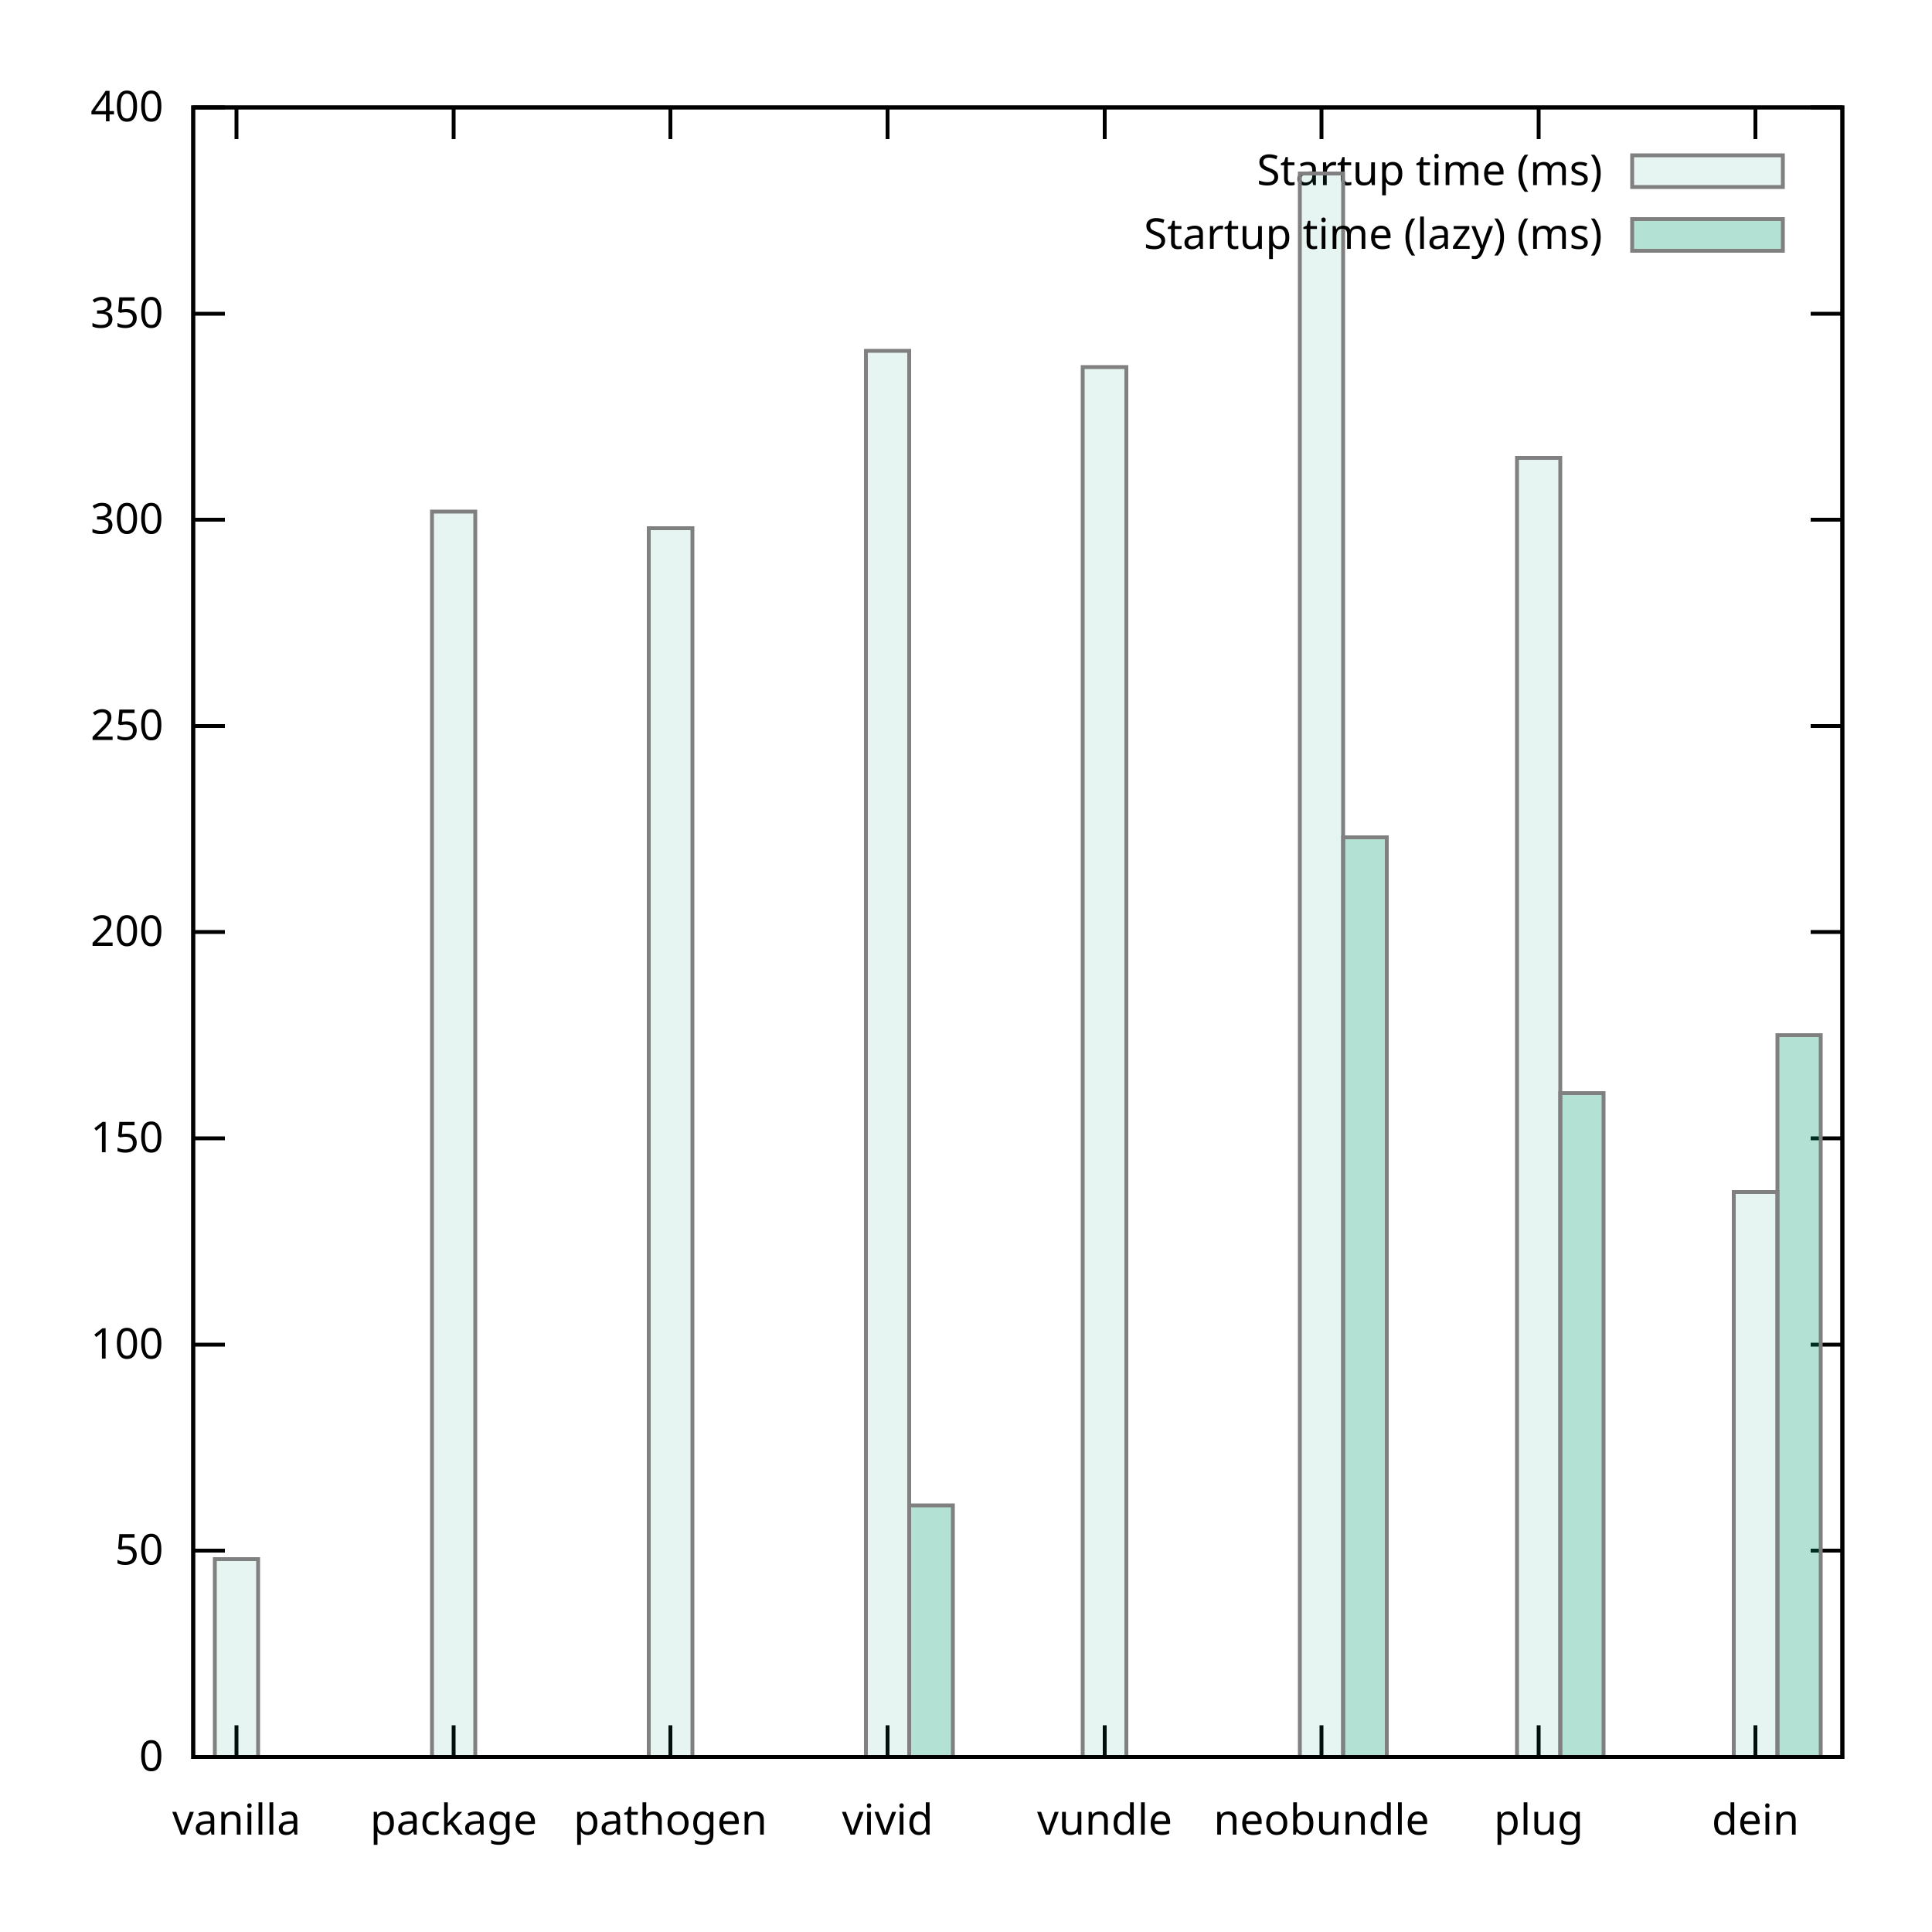
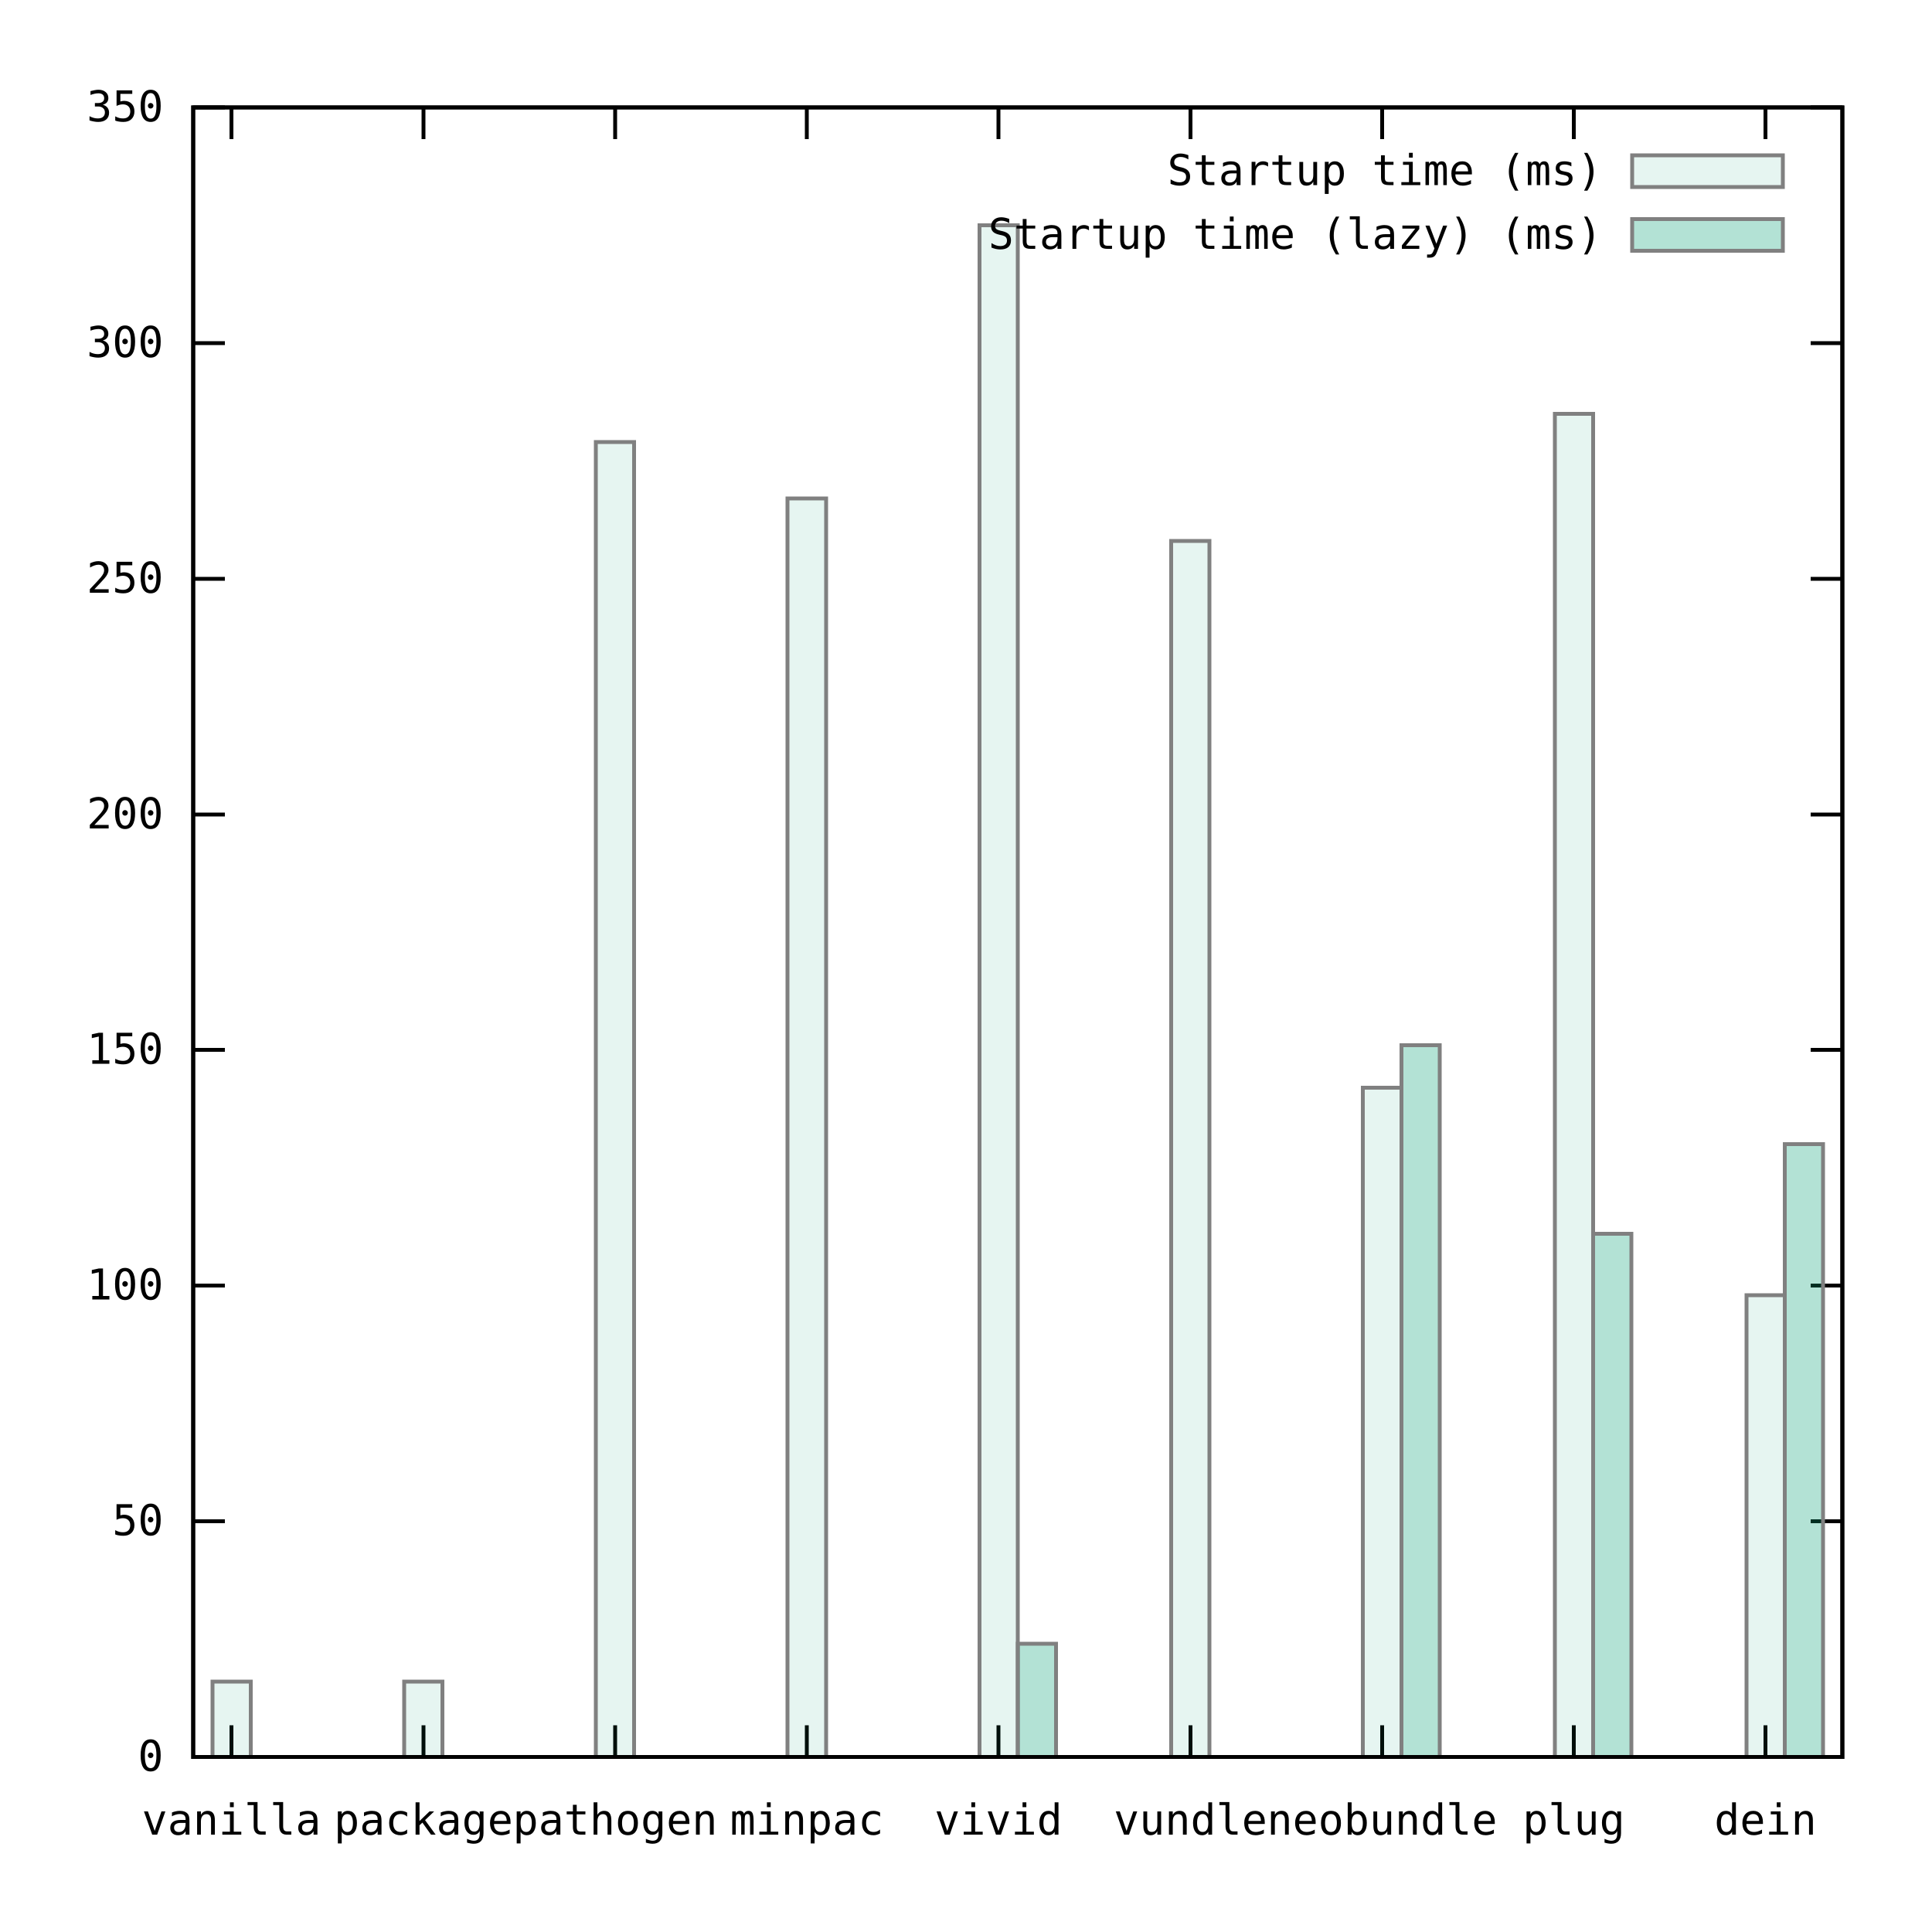
<svg xmlns="http://www.w3.org/2000/svg" xmlns:xlink="http://www.w3.org/1999/xlink" width="500" height="500" viewBox="0 0 500 500">
  <g id="gnuplot_canvas">
    <rect x="0" y="0" width="500" height="500" fill="none" />
    <defs>
      <circle id="gpDot" r="0.5" stroke-width="0.5" />
      <path id="gpPt0" stroke-width="0.244" stroke="currentColor" d="M-1,0 h2 M0,-1 v2" />
      <path id="gpPt1" stroke-width="0.244" stroke="currentColor" d="M-1,-1 L1,1 M1,-1 L-1,1" />
      <path id="gpPt2" stroke-width="0.244" stroke="currentColor" d="M-1,0 L1,0 M0,-1 L0,1 M-1,-1 L1,1 M-1,1 L1,-1" />
      <rect id="gpPt3" stroke-width="0.244" stroke="currentColor" x="-1" y="-1" width="2" height="2" />
      <rect id="gpPt4" stroke-width="0.244" stroke="currentColor" fill="currentColor" x="-1" y="-1" width="2" height="2" />
      <circle id="gpPt5" stroke-width="0.244" stroke="currentColor" cx="0" cy="0" r="1" />
      <use xlink:href="#gpPt5" id="gpPt6" fill="currentColor" stroke="none" />
      <path id="gpPt7" stroke-width="0.244" stroke="currentColor" d="M0,-1.33 L-1.33,0.67 L1.33,0.67 z" />
      <use xlink:href="#gpPt7" id="gpPt8" fill="currentColor" stroke="none" />
      <use xlink:href="#gpPt7" id="gpPt9" stroke="currentColor" transform="rotate(180)" />
      <use xlink:href="#gpPt9" id="gpPt10" fill="currentColor" stroke="none" />
      <use xlink:href="#gpPt3" id="gpPt11" stroke="currentColor" transform="rotate(45)" />
      <use xlink:href="#gpPt11" id="gpPt12" fill="currentColor" stroke="none" />
      <path id="gpPt13" stroke-width="0.244" stroke="currentColor" d="M0,1.330 L1.265,0.411 L0.782,-1.067 L-0.782,-1.076 L-1.265,0.411 z" />
      <use xlink:href="#gpPt13" id="gpPt14" fill="currentColor" stroke="none" />
      <filter id="textbox" filterUnits="objectBoundingBox" x="0" y="0" height="1" width="1">
        <feFlood flood-color="white" flood-opacity="1" result="bgnd" />
        <feComposite in="SourceGraphic" in2="bgnd" operator="atop" />
      </filter>
      <filter id="greybox" filterUnits="objectBoundingBox" x="0" y="0" height="1" width="1">
        <feFlood flood-color="lightgrey" flood-opacity="1" result="grey" />
        <feComposite in="SourceGraphic" in2="grey" operator="atop" />
      </filter>
    </defs>
    <g fill="none" color="white" stroke="currentColor" stroke-width="1.00" stroke-linecap="butt" stroke-linejoin="miter">
</g>
    <g fill="none" color="black" stroke="currentColor" stroke-width="1.00" stroke-linecap="butt" stroke-linejoin="miter">
      <path stroke="black" d="M50.0,454.7 L58.2,454.7 M476.8,454.7 L468.6,454.7  " />
-       <g transform="translate(42.3,458.3)" stroke="none" fill="black" font-family="Monaco" font-size="11.00" text-anchor="end">
-         <text>
-           <tspan font-family="Monaco"> 0</tspan>
-         </text>
-       </g>
-     </g>
-     <g fill="none" color="black" stroke="currentColor" stroke-width="1.00" stroke-linecap="butt" stroke-linejoin="miter">
-       <path stroke="black" d="M50.0,401.3 L58.2,401.3 M476.8,401.3 L468.6,401.3  " />
-       <g transform="translate(42.3,404.9)" stroke="none" fill="black" font-family="Monaco" font-size="11.00" text-anchor="end">
-         <text>
-           <tspan font-family="Monaco"> 50</tspan>
-         </text>
-       </g>
-     </g>
-     <g fill="none" color="black" stroke="currentColor" stroke-width="1.00" stroke-linecap="butt" stroke-linejoin="miter">
-       <path stroke="black" d="M50.0,348.0 L58.2,348.0 M476.8,348.0 L468.6,348.0  " />
-       <g transform="translate(42.3,351.6)" stroke="none" fill="black" font-family="Monaco" font-size="11.00" text-anchor="end">
-         <text>
-           <tspan font-family="Monaco"> 100</tspan>
-         </text>
-       </g>
-     </g>
-     <g fill="none" color="black" stroke="currentColor" stroke-width="1.00" stroke-linecap="butt" stroke-linejoin="miter">
-       <path stroke="black" d="M50.0,294.6 L58.2,294.6 M476.8,294.6 L468.6,294.6  " />
-       <g transform="translate(42.3,298.2)" stroke="none" fill="black" font-family="Monaco" font-size="11.00" text-anchor="end">
-         <text>
-           <tspan font-family="Monaco"> 150</tspan>
-         </text>
-       </g>
-     </g>
-     <g fill="none" color="black" stroke="currentColor" stroke-width="1.00" stroke-linecap="butt" stroke-linejoin="miter">
-       <path stroke="black" d="M50.0,241.2 L58.2,241.2 M476.8,241.2 L468.6,241.2  " />
-       <g transform="translate(42.3,244.8)" stroke="none" fill="black" font-family="Monaco" font-size="11.00" text-anchor="end">
-         <text>
-           <tspan font-family="Monaco"> 200</tspan>
-         </text>
-       </g>
-     </g>
-     <g fill="none" color="black" stroke="currentColor" stroke-width="1.00" stroke-linecap="butt" stroke-linejoin="miter">
-       <path stroke="black" d="M50.0,187.9 L58.2,187.9 M476.8,187.9 L468.6,187.9  " />
-       <g transform="translate(42.3,191.5)" stroke="none" fill="black" font-family="Monaco" font-size="11.00" text-anchor="end">
-         <text>
-           <tspan font-family="Monaco"> 250</tspan>
-         </text>
-       </g>
-     </g>
-     <g fill="none" color="black" stroke="currentColor" stroke-width="1.00" stroke-linecap="butt" stroke-linejoin="miter">
-       <path stroke="black" d="M50.0,134.5 L58.2,134.5 M476.8,134.5 L468.6,134.5  " />
-       <g transform="translate(42.3,138.1)" stroke="none" fill="black" font-family="Monaco" font-size="11.00" text-anchor="end">
-         <text>
-           <tspan font-family="Monaco"> 300</tspan>
-         </text>
-       </g>
-     </g>
-     <g fill="none" color="black" stroke="currentColor" stroke-width="1.00" stroke-linecap="butt" stroke-linejoin="miter">
-       <path stroke="black" d="M50.0,81.2 L58.2,81.2 M476.8,81.2 L468.6,81.2  " />
-       <g transform="translate(42.3,84.8)" stroke="none" fill="black" font-family="Monaco" font-size="11.00" text-anchor="end">
-         <text>
-           <tspan font-family="Monaco"> 350</tspan>
+       <g transform="translate(42.3,458.3)" stroke="none" fill="black" font-family="Monospace" font-size="11.00" text-anchor="end">
+         <text>
+           <tspan font-family="Monospace"> 0</tspan>
+         </text>
+       </g>
+     </g>
+     <g fill="none" color="black" stroke="currentColor" stroke-width="1.00" stroke-linecap="butt" stroke-linejoin="miter">
+       <path stroke="black" d="M50.0,393.7 L58.2,393.7 M476.8,393.7 L468.6,393.7  " />
+       <g transform="translate(42.3,397.3)" stroke="none" fill="black" font-family="Monospace" font-size="11.00" text-anchor="end">
+         <text>
+           <tspan font-family="Monospace"> 50</tspan>
+         </text>
+       </g>
+     </g>
+     <g fill="none" color="black" stroke="currentColor" stroke-width="1.00" stroke-linecap="butt" stroke-linejoin="miter">
+       <path stroke="black" d="M50.0,332.7 L58.2,332.7 M476.8,332.7 L468.6,332.7  " />
+       <g transform="translate(42.3,336.3)" stroke="none" fill="black" font-family="Monospace" font-size="11.00" text-anchor="end">
+         <text>
+           <tspan font-family="Monospace"> 100</tspan>
+         </text>
+       </g>
+     </g>
+     <g fill="none" color="black" stroke="currentColor" stroke-width="1.00" stroke-linecap="butt" stroke-linejoin="miter">
+       <path stroke="black" d="M50.0,271.7 L58.2,271.7 M476.8,271.7 L468.6,271.7  " />
+       <g transform="translate(42.3,275.3)" stroke="none" fill="black" font-family="Monospace" font-size="11.00" text-anchor="end">
+         <text>
+           <tspan font-family="Monospace"> 150</tspan>
+         </text>
+       </g>
+     </g>
+     <g fill="none" color="black" stroke="currentColor" stroke-width="1.00" stroke-linecap="butt" stroke-linejoin="miter">
+       <path stroke="black" d="M50.0,210.8 L58.2,210.8 M476.8,210.8 L468.6,210.8  " />
+       <g transform="translate(42.3,214.4)" stroke="none" fill="black" font-family="Monospace" font-size="11.00" text-anchor="end">
+         <text>
+           <tspan font-family="Monospace"> 200</tspan>
+         </text>
+       </g>
+     </g>
+     <g fill="none" color="black" stroke="currentColor" stroke-width="1.00" stroke-linecap="butt" stroke-linejoin="miter">
+       <path stroke="black" d="M50.0,149.8 L58.2,149.8 M476.8,149.8 L468.6,149.8  " />
+       <g transform="translate(42.3,153.4)" stroke="none" fill="black" font-family="Monospace" font-size="11.00" text-anchor="end">
+         <text>
+           <tspan font-family="Monospace"> 250</tspan>
+         </text>
+       </g>
+     </g>
+     <g fill="none" color="black" stroke="currentColor" stroke-width="1.00" stroke-linecap="butt" stroke-linejoin="miter">
+       <path stroke="black" d="M50.0,88.8 L58.2,88.8 M476.8,88.8 L468.6,88.8  " />
+       <g transform="translate(42.3,92.4)" stroke="none" fill="black" font-family="Monospace" font-size="11.00" text-anchor="end">
+         <text>
+           <tspan font-family="Monospace"> 300</tspan>
        </text>
      </g>
    </g>
    <g fill="none" color="black" stroke="currentColor" stroke-width="1.00" stroke-linecap="butt" stroke-linejoin="miter">
      <path stroke="black" d="M50.0,27.8 L58.2,27.8 M476.8,27.8 L468.6,27.8  " />
-       <g transform="translate(42.3,31.4)" stroke="none" fill="black" font-family="Monaco" font-size="11.00" text-anchor="end">
-         <text>
-           <tspan font-family="Monaco"> 400</tspan>
-         </text>
-       </g>
-     </g>
-     <g fill="none" color="black" stroke="currentColor" stroke-width="1.00" stroke-linecap="butt" stroke-linejoin="miter">
-       <path stroke="black" d="M61.2,454.7 L61.2,446.5 M61.2,27.8 L61.2,36.0  " />
-       <g transform="translate(61.2,474.8)" stroke="none" fill="black" font-family="Monaco" font-size="11.00" text-anchor="middle">
-         <text>
-           <tspan font-family="Monaco">vanilla</tspan>
-         </text>
-       </g>
-     </g>
-     <g fill="none" color="black" stroke="currentColor" stroke-width="1.00" stroke-linecap="butt" stroke-linejoin="miter">
-       <path stroke="black" d="M117.4,454.7 L117.4,446.5 M117.4,27.8 L117.4,36.0  " />
-       <g transform="translate(117.4,474.8)" stroke="none" fill="black" font-family="Monaco" font-size="11.00" text-anchor="middle">
-         <text>
-           <tspan font-family="Monaco">package</tspan>
-         </text>
-       </g>
-     </g>
-     <g fill="none" color="black" stroke="currentColor" stroke-width="1.00" stroke-linecap="butt" stroke-linejoin="miter">
-       <path stroke="black" d="M173.5,454.7 L173.5,446.5 M173.5,27.8 L173.5,36.0  " />
-       <g transform="translate(173.5,474.8)" stroke="none" fill="black" font-family="Monaco" font-size="11.00" text-anchor="middle">
-         <text>
-           <tspan font-family="Monaco">pathogen</tspan>
-         </text>
-       </g>
-     </g>
-     <g fill="none" color="black" stroke="currentColor" stroke-width="1.00" stroke-linecap="butt" stroke-linejoin="miter">
-       <path stroke="black" d="M229.7,454.7 L229.7,446.5 M229.7,27.8 L229.7,36.0  " />
-       <g transform="translate(229.7,474.8)" stroke="none" fill="black" font-family="Monaco" font-size="11.00" text-anchor="middle">
-         <text>
-           <tspan font-family="Monaco">vivid</tspan>
-         </text>
-       </g>
-     </g>
-     <g fill="none" color="black" stroke="currentColor" stroke-width="1.00" stroke-linecap="butt" stroke-linejoin="miter">
-       <path stroke="black" d="M285.9,454.7 L285.9,446.5 M285.9,27.8 L285.9,36.0  " />
-       <g transform="translate(285.9,474.8)" stroke="none" fill="black" font-family="Monaco" font-size="11.00" text-anchor="middle">
-         <text>
-           <tspan font-family="Monaco">vundle</tspan>
-         </text>
-       </g>
-     </g>
-     <g fill="none" color="black" stroke="currentColor" stroke-width="1.00" stroke-linecap="butt" stroke-linejoin="miter">
-       <path stroke="black" d="M342.0,454.7 L342.0,446.5 M342.0,27.8 L342.0,36.0  " />
-       <g transform="translate(342.0,474.8)" stroke="none" fill="black" font-family="Monaco" font-size="11.00" text-anchor="middle">
-         <text>
-           <tspan font-family="Monaco">neobundle</tspan>
-         </text>
-       </g>
-     </g>
-     <g fill="none" color="black" stroke="currentColor" stroke-width="1.00" stroke-linecap="butt" stroke-linejoin="miter">
-       <path stroke="black" d="M398.2,454.7 L398.2,446.5 M398.2,27.8 L398.2,36.0  " />
-       <g transform="translate(398.2,474.8)" stroke="none" fill="black" font-family="Monaco" font-size="11.00" text-anchor="middle">
-         <text>
-           <tspan font-family="Monaco">plug</tspan>
-         </text>
-       </g>
-     </g>
-     <g fill="none" color="black" stroke="currentColor" stroke-width="1.00" stroke-linecap="butt" stroke-linejoin="miter">
-       <path stroke="black" d="M454.3,454.7 L454.3,446.5 M454.3,27.8 L454.3,36.0  " />
-       <g transform="translate(454.3,474.8)" stroke="none" fill="black" font-family="Monaco" font-size="11.00" text-anchor="middle">
-         <text>
-           <tspan font-family="Monaco">dein</tspan>
+       <g transform="translate(42.3,31.4)" stroke="none" fill="black" font-family="Monospace" font-size="11.00" text-anchor="end">
+         <text>
+           <tspan font-family="Monospace"> 350</tspan>
+         </text>
+       </g>
+     </g>
+     <g fill="none" color="black" stroke="currentColor" stroke-width="1.00" stroke-linecap="butt" stroke-linejoin="miter">
+       <path stroke="black" d="M59.9,454.7 L59.9,446.5 M59.9,27.8 L59.9,36.0  " />
+       <g transform="translate(59.9,474.8)" stroke="none" fill="black" font-family="Monospace" font-size="11.00" text-anchor="middle">
+         <text>
+           <tspan font-family="Monospace">vanilla</tspan>
+         </text>
+       </g>
+     </g>
+     <g fill="none" color="black" stroke="currentColor" stroke-width="1.00" stroke-linecap="butt" stroke-linejoin="miter">
+       <path stroke="black" d="M109.6,454.7 L109.6,446.5 M109.6,27.8 L109.6,36.0  " />
+       <g transform="translate(109.6,474.8)" stroke="none" fill="black" font-family="Monospace" font-size="11.00" text-anchor="middle">
+         <text>
+           <tspan font-family="Monospace">package</tspan>
+         </text>
+       </g>
+     </g>
+     <g fill="none" color="black" stroke="currentColor" stroke-width="1.00" stroke-linecap="butt" stroke-linejoin="miter">
+       <path stroke="black" d="M159.2,454.7 L159.2,446.5 M159.2,27.8 L159.2,36.0  " />
+       <g transform="translate(159.2,474.8)" stroke="none" fill="black" font-family="Monospace" font-size="11.00" text-anchor="middle">
+         <text>
+           <tspan font-family="Monospace">pathogen</tspan>
+         </text>
+       </g>
+     </g>
+     <g fill="none" color="black" stroke="currentColor" stroke-width="1.00" stroke-linecap="butt" stroke-linejoin="miter">
+       <path stroke="black" d="M208.8,454.7 L208.8,446.5 M208.8,27.8 L208.8,36.0  " />
+       <g transform="translate(208.8,474.8)" stroke="none" fill="black" font-family="Monospace" font-size="11.00" text-anchor="middle">
+         <text>
+           <tspan font-family="Monospace">minpac</tspan>
+         </text>
+       </g>
+     </g>
+     <g fill="none" color="black" stroke="currentColor" stroke-width="1.00" stroke-linecap="butt" stroke-linejoin="miter">
+       <path stroke="black" d="M258.4,454.7 L258.4,446.5 M258.4,27.8 L258.4,36.0  " />
+       <g transform="translate(258.4,474.8)" stroke="none" fill="black" font-family="Monospace" font-size="11.00" text-anchor="middle">
+         <text>
+           <tspan font-family="Monospace">vivid</tspan>
+         </text>
+       </g>
+     </g>
+     <g fill="none" color="black" stroke="currentColor" stroke-width="1.00" stroke-linecap="butt" stroke-linejoin="miter">
+       <path stroke="black" d="M308.1,454.7 L308.1,446.5 M308.1,27.8 L308.1,36.0  " />
+       <g transform="translate(308.1,474.8)" stroke="none" fill="black" font-family="Monospace" font-size="11.00" text-anchor="middle">
+         <text>
+           <tspan font-family="Monospace">vundle</tspan>
+         </text>
+       </g>
+     </g>
+     <g fill="none" color="black" stroke="currentColor" stroke-width="1.00" stroke-linecap="butt" stroke-linejoin="miter">
+       <path stroke="black" d="M357.7,454.7 L357.7,446.5 M357.7,27.8 L357.7,36.0  " />
+       <g transform="translate(357.7,474.8)" stroke="none" fill="black" font-family="Monospace" font-size="11.00" text-anchor="middle">
+         <text>
+           <tspan font-family="Monospace">neobundle</tspan>
+         </text>
+       </g>
+     </g>
+     <g fill="none" color="black" stroke="currentColor" stroke-width="1.00" stroke-linecap="butt" stroke-linejoin="miter">
+       <path stroke="black" d="M407.3,454.7 L407.3,446.5 M407.3,27.8 L407.3,36.0  " />
+       <g transform="translate(407.3,474.8)" stroke="none" fill="black" font-family="Monospace" font-size="11.00" text-anchor="middle">
+         <text>
+           <tspan font-family="Monospace">plug</tspan>
+         </text>
+       </g>
+     </g>
+     <g fill="none" color="black" stroke="currentColor" stroke-width="1.00" stroke-linecap="butt" stroke-linejoin="miter">
+       <path stroke="black" d="M456.9,454.7 L456.9,446.5 M456.9,27.8 L456.9,36.0  " />
+       <g transform="translate(456.9,474.8)" stroke="none" fill="black" font-family="Monospace" font-size="11.00" text-anchor="middle">
+         <text>
+           <tspan font-family="Monospace">dein</tspan>
        </text>
      </g>
    </g>
    <g fill="none" color="black" stroke="currentColor" stroke-width="1.00" stroke-linecap="butt" stroke-linejoin="miter">
</g>
    <g fill="none" color="black" stroke="currentColor" stroke-width="1.00" stroke-linecap="butt" stroke-linejoin="miter">
      <path stroke="black" d="M50.0,27.8 L50.0,454.7 L476.8,454.7 L476.8,27.8 L50.0,27.8 Z  " />
    </g>
    <g fill="none" color="black" stroke="currentColor" stroke-width="1.00" stroke-linecap="butt" stroke-linejoin="miter">
</g>
    <g id="gnuplot_plot_1">
      <g fill="none" color="black" stroke="currentColor" stroke-width="1.00" stroke-linecap="butt" stroke-linejoin="miter">
-         <g transform="translate(414.7,47.9)" stroke="none" fill="black" font-family="Monaco" font-size="11.00" text-anchor="end">
+         <g transform="translate(414.7,47.9)" stroke="none" fill="black" font-family="Monospace" font-size="11.00" text-anchor="end">
          <text>
-             <tspan font-family="Monaco">Startup time (ms)</tspan>
+             <tspan font-family="Monospace">Startup time (ms)</tspan>
          </text>
        </g>
      </g>
      <g fill="none" color="black" stroke="currentColor" stroke-width="1.00" stroke-linecap="butt" stroke-linejoin="miter">
        <g stroke="none" shape-rendering="crispEdges">
          <polygon fill="rgb(  0, 158, 115)" fill-opacity="0.1" points="422.4,48.4 461.4,48.4 461.4,40.2 422.4,40.2 " />
        </g>
        <path stroke="gray" d="M422.4,48.4 L461.4,48.4 L461.4,40.2 L422.4,40.2 L422.4,48.4 Z  " />
      </g>
      <g fill="none" color="black" stroke="currentColor" stroke-width="1.00" stroke-linecap="butt" stroke-linejoin="miter">
        <g stroke="none" shape-rendering="crispEdges">
-           <polygon fill="rgb(  0, 158, 115)" fill-opacity="0.1" points="55.6,454.7 66.9,454.7 66.9,403.4 55.6,403.4 " />
-         </g>
-         <path stroke="gray" d="M55.6,454.7 L55.6,403.5 L66.8,403.5 L66.8,454.7 L55.6,454.7 Z  " />
-       </g>
-       <g fill="none" color="black" stroke="currentColor" stroke-width="1.00" stroke-linecap="butt" stroke-linejoin="miter">
-         <g stroke="none" shape-rendering="crispEdges">
-           <polygon fill="rgb(  0, 158, 115)" fill-opacity="0.1" points="111.8,454.7 123.1,454.7 123.1,132.3 111.8,132.3 " />
-         </g>
-         <path stroke="gray" d="M111.8,454.7 L111.8,132.4 L123.0,132.4 L123.0,454.7 L111.8,454.7 Z  " />
-       </g>
-       <g fill="none" color="black" stroke="currentColor" stroke-width="1.00" stroke-linecap="butt" stroke-linejoin="miter">
-         <g stroke="none" shape-rendering="crispEdges">
-           <polygon fill="rgb(  0, 158, 115)" fill-opacity="0.1" points="167.9,454.7 179.3,454.7 179.3,136.6 167.9,136.6 " />
-         </g>
-         <path stroke="gray" d="M167.9,454.7 L167.9,136.7 L179.2,136.7 L179.2,454.7 L167.9,454.7 Z  " />
-       </g>
-       <g fill="none" color="black" stroke="currentColor" stroke-width="1.00" stroke-linecap="butt" stroke-linejoin="miter">
-         <g stroke="none" shape-rendering="crispEdges">
-           <polygon fill="rgb(  0, 158, 115)" fill-opacity="0.1" points="224.1,454.7 235.4,454.7 235.4,90.7 224.1,90.7 " />
-         </g>
-         <path stroke="gray" d="M224.1,454.7 L224.1,90.8 L235.3,90.8 L235.3,454.7 L224.1,454.7 Z  " />
-       </g>
-       <g fill="none" color="black" stroke="currentColor" stroke-width="1.00" stroke-linecap="butt" stroke-linejoin="miter">
-         <g stroke="none" shape-rendering="crispEdges">
-           <polygon fill="rgb(  0, 158, 115)" fill-opacity="0.1" points="280.2,454.7 291.6,454.7 291.6,94.9 280.2,94.9 " />
-         </g>
-         <path stroke="gray" d="M280.2,454.7 L280.2,95.0 L291.5,95.0 L291.5,454.7 L280.2,454.7 Z  " />
-       </g>
-       <g fill="none" color="black" stroke="currentColor" stroke-width="1.00" stroke-linecap="butt" stroke-linejoin="miter">
-         <g stroke="none" shape-rendering="crispEdges">
-           <polygon fill="rgb(  0, 158, 115)" fill-opacity="0.1" points="336.4,454.7 347.7,454.7 347.7,44.8 336.4,44.8 " />
-         </g>
-         <path stroke="gray" d="M336.4,454.7 L336.4,44.9 L347.6,44.9 L347.6,454.7 L336.4,454.7 Z  " />
-       </g>
-       <g fill="none" color="black" stroke="currentColor" stroke-width="1.00" stroke-linecap="butt" stroke-linejoin="miter">
-         <g stroke="none" shape-rendering="crispEdges">
-           <polygon fill="rgb(  0, 158, 115)" fill-opacity="0.1" points="392.6,454.7 403.9,454.7 403.9,118.4 392.6,118.4 " />
-         </g>
-         <path stroke="gray" d="M392.6,454.7 L392.6,118.5 L403.8,118.5 L403.8,454.7 L392.6,454.7 Z  " />
-       </g>
-       <g fill="none" color="black" stroke="currentColor" stroke-width="1.00" stroke-linecap="butt" stroke-linejoin="miter">
-         <g stroke="none" shape-rendering="crispEdges">
-           <polygon fill="rgb(  0, 158, 115)" fill-opacity="0.1" points="448.7,454.7 460.1,454.7 460.1,308.4 448.7,308.4 " />
-         </g>
-         <path stroke="gray" d="M448.7,454.7 L448.7,308.5 L460.0,308.5 L460.0,454.7 L448.7,454.7 Z  " />
+           <polygon fill="rgb(  0, 158, 115)" fill-opacity="0.1" points="55.0,454.7 65.0,454.7 65.0,435.1 55.0,435.1 " />
+         </g>
+         <path stroke="gray" d="M55.0,454.7 L55.0,435.2 L64.9,435.2 L64.9,454.7 L55.0,454.7 Z  " />
+       </g>
+       <g fill="none" color="black" stroke="currentColor" stroke-width="1.00" stroke-linecap="butt" stroke-linejoin="miter">
+         <g stroke="none" shape-rendering="crispEdges">
+           <polygon fill="rgb(  0, 158, 115)" fill-opacity="0.1" points="104.6,454.7 114.6,454.7 114.6,435.1 104.6,435.1 " />
+         </g>
+         <path stroke="gray" d="M104.6,454.7 L104.6,435.2 L114.5,435.2 L114.5,454.7 L104.6,454.7 Z  " />
+       </g>
+       <g fill="none" color="black" stroke="currentColor" stroke-width="1.00" stroke-linecap="butt" stroke-linejoin="miter">
+         <g stroke="none" shape-rendering="crispEdges">
+           <polygon fill="rgb(  0, 158, 115)" fill-opacity="0.1" points="154.2,454.7 164.2,454.7 164.2,114.3 154.2,114.3 " />
+         </g>
+         <path stroke="gray" d="M154.2,454.7 L154.2,114.4 L164.1,114.4 L164.1,454.7 L154.2,454.7 Z  " />
+       </g>
+       <g fill="none" color="black" stroke="currentColor" stroke-width="1.00" stroke-linecap="butt" stroke-linejoin="miter">
+         <g stroke="none" shape-rendering="crispEdges">
+           <polygon fill="rgb(  0, 158, 115)" fill-opacity="0.1" points="203.8,454.7 213.9,454.7 213.9,128.9 203.8,128.9 " />
+         </g>
+         <path stroke="gray" d="M203.8,454.7 L203.8,129.0 L213.8,129.0 L213.8,454.7 L203.8,454.7 Z  " />
+       </g>
+       <g fill="none" color="black" stroke="currentColor" stroke-width="1.00" stroke-linecap="butt" stroke-linejoin="miter">
+         <g stroke="none" shape-rendering="crispEdges">
+           <polygon fill="rgb(  0, 158, 115)" fill-opacity="0.1" points="253.5,454.7 263.5,454.7 263.5,58.2 253.5,58.2 " />
+         </g>
+         <path stroke="gray" d="M253.5,454.7 L253.5,58.3 L263.4,58.3 L263.4,454.7 L253.5,454.7 Z  " />
+       </g>
+       <g fill="none" color="black" stroke="currentColor" stroke-width="1.00" stroke-linecap="butt" stroke-linejoin="miter">
+         <g stroke="none" shape-rendering="crispEdges">
+           <polygon fill="rgb(  0, 158, 115)" fill-opacity="0.1" points="303.1,454.7 313.1,454.7 313.1,139.9 303.1,139.9 " />
+         </g>
+         <path stroke="gray" d="M303.1,454.7 L303.1,140.0 L313.0,140.0 L313.0,454.7 L303.1,454.7 Z  " />
+       </g>
+       <g fill="none" color="black" stroke="currentColor" stroke-width="1.00" stroke-linecap="butt" stroke-linejoin="miter">
+         <g stroke="none" shape-rendering="crispEdges">
+           <polygon fill="rgb(  0, 158, 115)" fill-opacity="0.1" points="352.7,454.7 362.8,454.7 362.8,281.4 352.7,281.4 " />
+         </g>
+         <path stroke="gray" d="M352.7,454.7 L352.7,281.5 L362.7,281.5 L362.7,454.7 L352.7,454.7 Z  " />
+       </g>
+       <g fill="none" color="black" stroke="currentColor" stroke-width="1.00" stroke-linecap="butt" stroke-linejoin="miter">
+         <g stroke="none" shape-rendering="crispEdges">
+           <polygon fill="rgb(  0, 158, 115)" fill-opacity="0.1" points="402.4,454.7 412.4,454.7 412.4,107.0 402.4,107.0 " />
+         </g>
+         <path stroke="gray" d="M402.4,454.7 L402.4,107.1 L412.3,107.1 L412.3,454.7 L402.4,454.7 Z  " />
+       </g>
+       <g fill="none" color="black" stroke="currentColor" stroke-width="1.00" stroke-linecap="butt" stroke-linejoin="miter">
+         <g stroke="none" shape-rendering="crispEdges">
+           <polygon fill="rgb(  0, 158, 115)" fill-opacity="0.1" points="452.0,454.7 462.0,454.7 462.0,335.1 452.0,335.1 " />
+         </g>
+         <path stroke="gray" d="M452.0,454.7 L452.0,335.2 L461.9,335.2 L461.9,454.7 L452.0,454.7 Z  " />
      </g>
      <g fill="none" color="black" stroke="currentColor" stroke-width="1.00" stroke-linecap="butt" stroke-linejoin="miter">
</g>
    </g>
    <g id="gnuplot_plot_2">
      <g fill="none" color="black" stroke="currentColor" stroke-width="1.00" stroke-linecap="butt" stroke-linejoin="miter">
-         <g transform="translate(414.7,64.4)" stroke="none" fill="black" font-family="Monaco" font-size="11.00" text-anchor="end">
+         <g transform="translate(414.7,64.4)" stroke="none" fill="black" font-family="Monospace" font-size="11.00" text-anchor="end">
          <text>
-             <tspan font-family="Monaco">Startup time (lazy) (ms)</tspan>
+             <tspan font-family="Monospace">Startup time (lazy) (ms)</tspan>
          </text>
        </g>
      </g>
      <g fill="none" color="black" stroke="currentColor" stroke-width="1.00" stroke-linecap="butt" stroke-linejoin="miter">
        <g stroke="none" shape-rendering="crispEdges">
          <polygon fill="rgb(  0, 158, 115)" fill-opacity="0.3" points="422.4,64.9 461.4,64.9 461.4,56.7 422.4,56.7 " />
        </g>
        <path stroke="gray" d="M422.4,64.9 L461.4,64.9 L461.4,56.7 L422.4,56.7 L422.4,64.9 Z  " />
      </g>
      <g fill="none" color="black" stroke="currentColor" stroke-width="1.00" stroke-linecap="butt" stroke-linejoin="miter">
        <g stroke="none" shape-rendering="crispEdges">
-           <polygon fill="rgb(  0, 158, 115)" fill-opacity="0.3" points="235.3,454.7 246.7,454.7 246.7,389.5 235.3,389.5 " />
-         </g>
-         <path stroke="gray" d="M235.3,454.7 L235.3,389.6 L246.6,389.6 L246.6,454.7 L235.3,454.7 Z  " />
-       </g>
-       <g fill="none" color="black" stroke="currentColor" stroke-width="1.00" stroke-linecap="butt" stroke-linejoin="miter">
-         <g stroke="none" shape-rendering="crispEdges">
-           <polygon fill="rgb(  0, 158, 115)" fill-opacity="0.3" points="347.6,454.7 359.0,454.7 359.0,216.6 347.6,216.6 " />
-         </g>
-         <path stroke="gray" d="M347.6,454.7 L347.6,216.7 L358.9,216.7 L358.9,454.7 L347.6,454.7 Z  " />
-       </g>
-       <g fill="none" color="black" stroke="currentColor" stroke-width="1.00" stroke-linecap="butt" stroke-linejoin="miter">
-         <g stroke="none" shape-rendering="crispEdges">
-           <polygon fill="rgb(  0, 158, 115)" fill-opacity="0.3" points="403.8,454.7 415.1,454.7 415.1,282.8 403.8,282.8 " />
-         </g>
-         <path stroke="gray" d="M403.8,454.7 L403.8,282.9 L415.0,282.9 L415.0,454.7 L403.8,454.7 Z  " />
-       </g>
-       <g fill="none" color="black" stroke="currentColor" stroke-width="1.00" stroke-linecap="butt" stroke-linejoin="miter">
-         <g stroke="none" shape-rendering="crispEdges">
-           <polygon fill="rgb(  0, 158, 115)" fill-opacity="0.3" points="460.0,454.7 471.3,454.7 471.3,267.8 460.0,267.8 " />
-         </g>
-         <path stroke="gray" d="M460.0,454.7 L460.0,267.9 L471.2,267.9 L471.2,454.7 L460.0,454.7 Z  " />
+           <polygon fill="rgb(  0, 158, 115)" fill-opacity="0.3" points="263.4,454.7 273.4,454.7 273.4,425.3 263.4,425.3 " />
+         </g>
+         <path stroke="gray" d="M263.4,454.7 L263.4,425.4 L273.3,425.4 L273.3,454.7 L263.4,454.7 Z  " />
+       </g>
+       <g fill="none" color="black" stroke="currentColor" stroke-width="1.00" stroke-linecap="butt" stroke-linejoin="miter">
+         <g stroke="none" shape-rendering="crispEdges">
+           <polygon fill="rgb(  0, 158, 115)" fill-opacity="0.3" points="362.7,454.7 372.7,454.7 372.7,270.4 362.7,270.4 " />
+         </g>
+         <path stroke="gray" d="M362.7,454.7 L362.7,270.5 L372.6,270.5 L372.6,454.7 L362.7,454.7 Z  " />
+       </g>
+       <g fill="none" color="black" stroke="currentColor" stroke-width="1.00" stroke-linecap="butt" stroke-linejoin="miter">
+         <g stroke="none" shape-rendering="crispEdges">
+           <polygon fill="rgb(  0, 158, 115)" fill-opacity="0.3" points="412.3,454.7 422.3,454.7 422.3,319.2 412.3,319.2 " />
+         </g>
+         <path stroke="gray" d="M412.3,454.7 L412.3,319.3 L422.2,319.3 L422.2,454.7 L412.3,454.7 Z  " />
+       </g>
+       <g fill="none" color="black" stroke="currentColor" stroke-width="1.00" stroke-linecap="butt" stroke-linejoin="miter">
+         <g stroke="none" shape-rendering="crispEdges">
+           <polygon fill="rgb(  0, 158, 115)" fill-opacity="0.3" points="461.9,454.7 471.9,454.7 471.9,296.0 461.9,296.0 " />
+         </g>
+         <path stroke="gray" d="M461.9,454.7 L461.9,296.1 L471.8,296.1 L471.8,454.7 L461.9,454.7 Z  " />
      </g>
      <g fill="none" color="black" stroke="currentColor" stroke-width="1.00" stroke-linecap="butt" stroke-linejoin="miter">
</g>
    </g>
    <g fill="none" color="white" stroke="rgb(  0, 158, 115)" stroke-width="2.00" stroke-linecap="butt" stroke-linejoin="miter">
</g>
    <g fill="none" color="black" stroke="currentColor" stroke-width="2.00" stroke-linecap="butt" stroke-linejoin="miter">
</g>
    <g fill="none" color="black" stroke="black" stroke-width="1.00" stroke-linecap="butt" stroke-linejoin="miter">
</g>
    <g fill="none" color="black" stroke="currentColor" stroke-width="1.00" stroke-linecap="butt" stroke-linejoin="miter">
      <path stroke="black" d="M50.0,27.8 L50.0,454.7 L476.8,454.7 L476.8,27.8 L50.0,27.8 Z  " />
    </g>
    <g fill="none" color="black" stroke="currentColor" stroke-width="1.00" stroke-linecap="butt" stroke-linejoin="miter">
</g>
  </g>
</svg>
